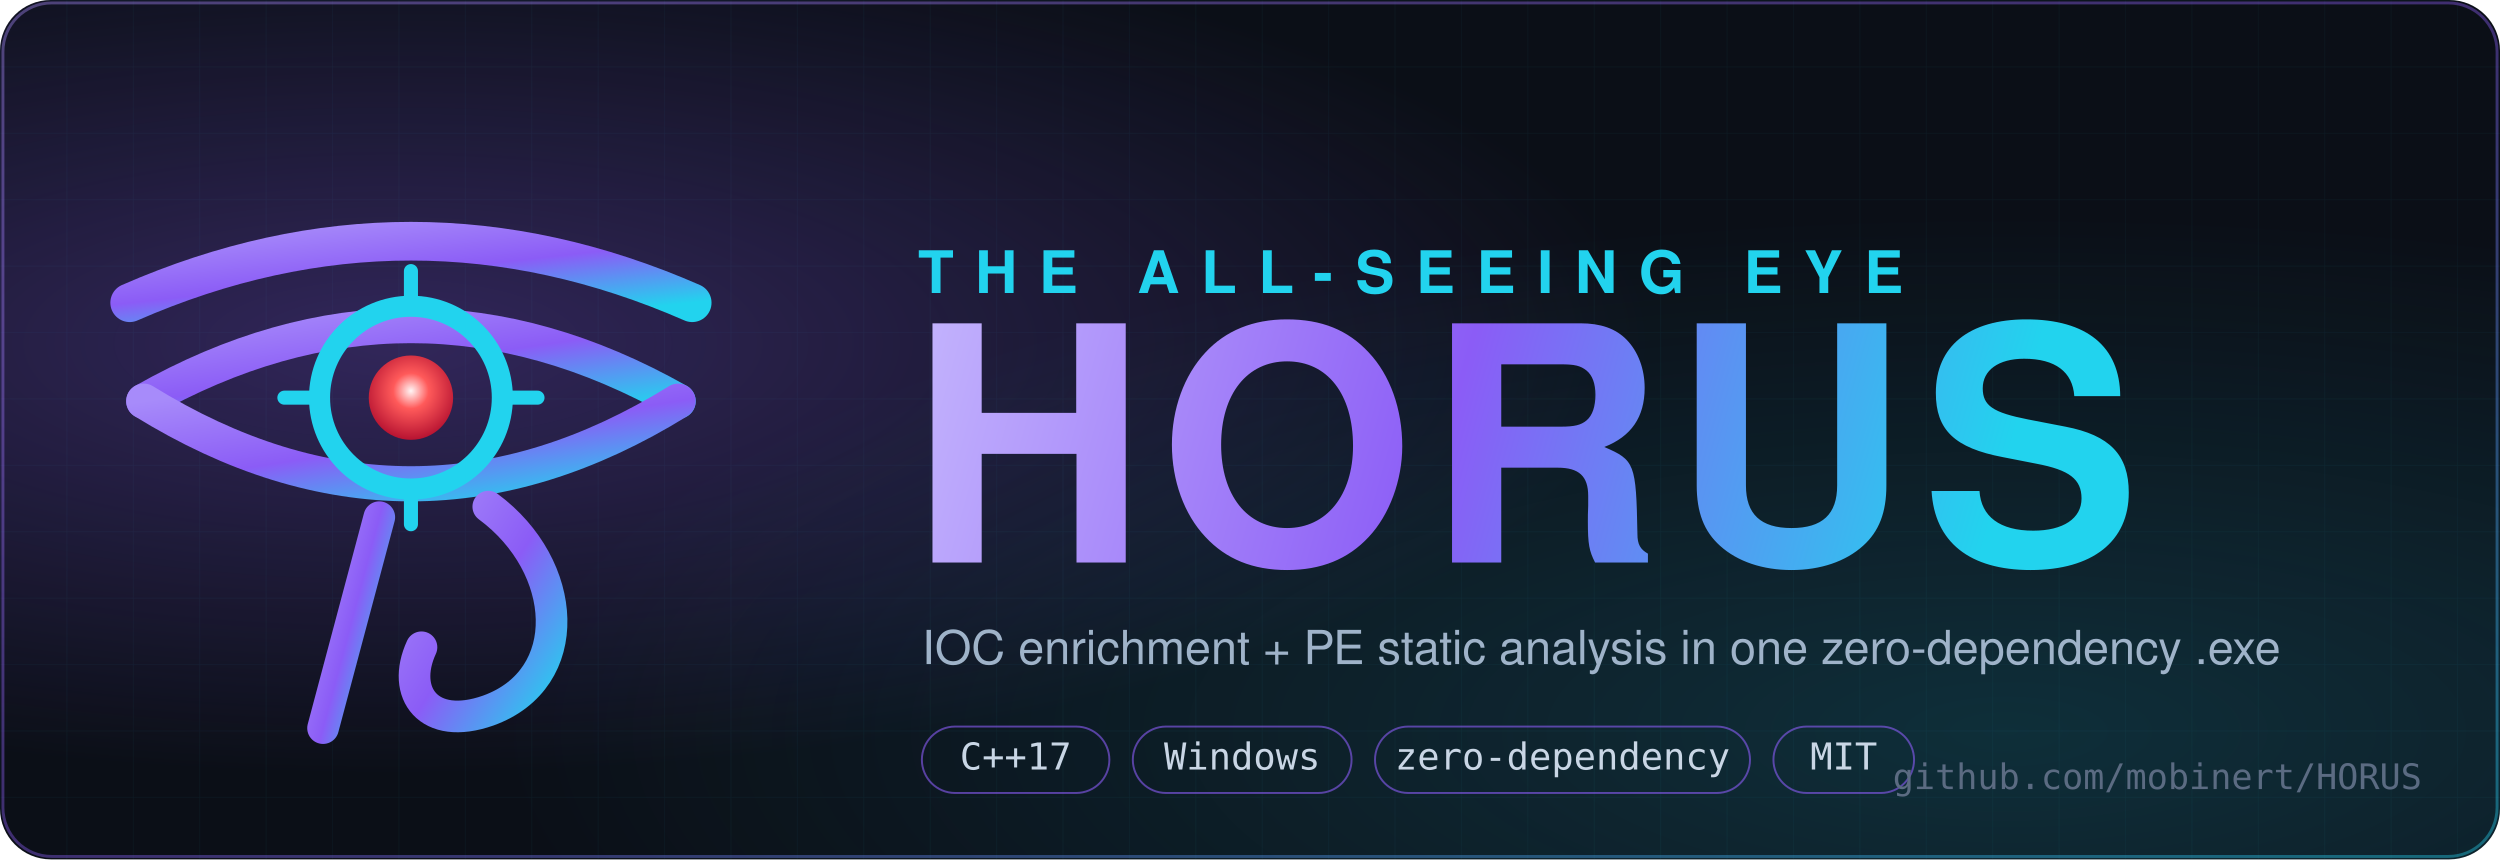
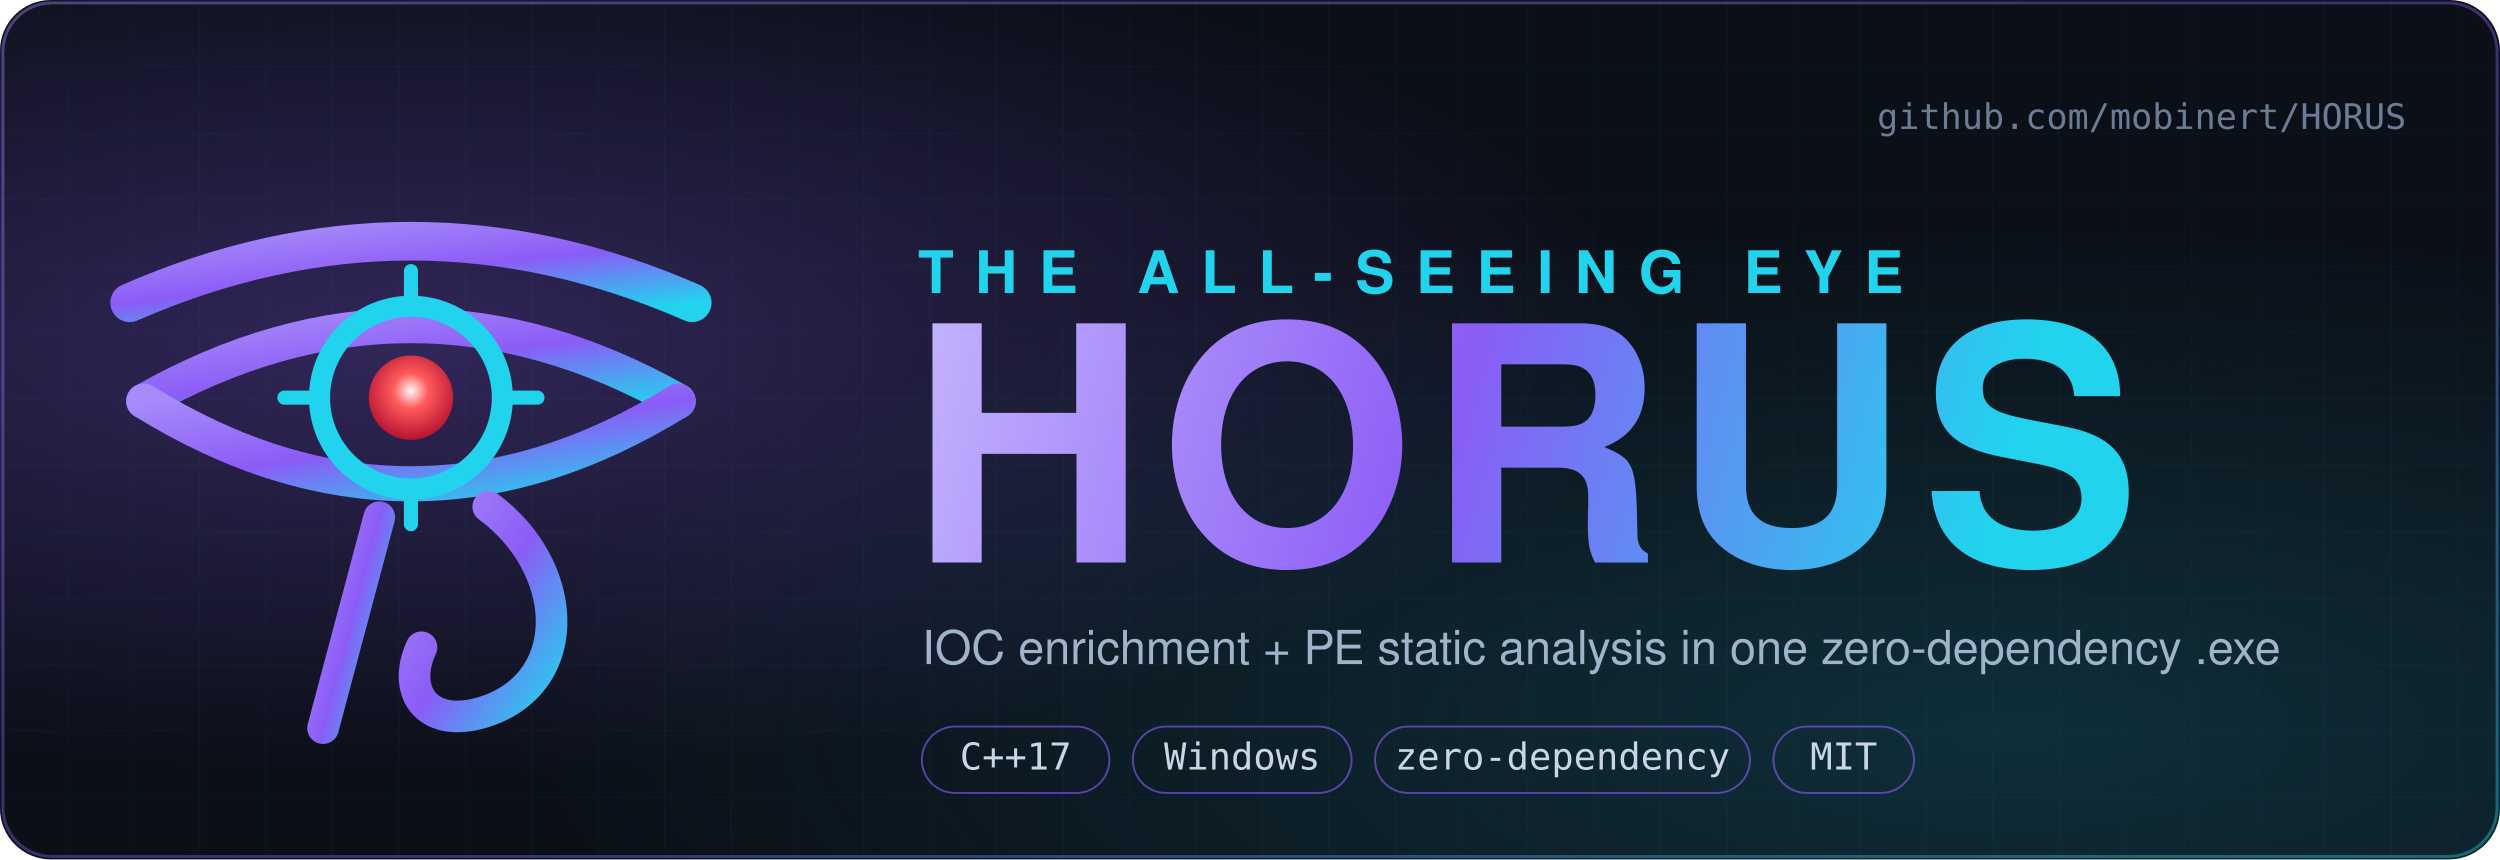
<svg xmlns="http://www.w3.org/2000/svg" viewBox="0 0 1280 440" width="1280" height="440" role="img" aria-label="HORUS — the all-seeing eye. IOC enrichment and PE static analysis in one zero-dependency Windows exe">
  <defs>
    <linearGradient id="hg" x1="0" y1="0" x2="1" y2="1">
      <stop offset="0" stop-color="#a78bfa" />
      <stop offset="0.5" stop-color="#8b5cf6" />
      <stop offset="1" stop-color="#22d3ee" />
    </linearGradient>
    <linearGradient id="hgtext" gradientUnits="userSpaceOnUse" x1="470" y1="150" x2="1010" y2="300">
      <stop offset="0" stop-color="#c4b5fd" />
      <stop offset="0.5" stop-color="#8b5cf6" />
      <stop offset="1" stop-color="#22d3ee" />
    </linearGradient>
    <radialGradient id="glowA" cx="0.16" cy="0.4" r="0.5">
      <stop offset="0" stop-color="#8b5cf6" stop-opacity="0.30" />
      <stop offset="1" stop-color="#8b5cf6" stop-opacity="0" />
    </radialGradient>
    <radialGradient id="glowB" cx="0.8" cy="0.85" r="0.6">
      <stop offset="0" stop-color="#22d3ee" stop-opacity="0.16" />
      <stop offset="1" stop-color="#22d3ee" stop-opacity="0" />
    </radialGradient>
    <radialGradient id="pupil" cx="0.5" cy="0.42" r="0.6">
      <stop offset="0" stop-color="#fff5f5" />
      <stop offset="0.35" stop-color="#ff5a5a" />
      <stop offset="1" stop-color="#b30f2f" />
    </radialGradient>
    <pattern id="grid" width="34" height="34" patternUnits="userSpaceOnUse">
      <path d="M34 0H0V34" fill="none" stroke="#22d3ee" stroke-width="0.6" stroke-opacity="0.06" />
    </pattern>
  </defs>
  <rect x="0" y="0" width="1280" height="440" rx="26" fill="#0b0f17" />
  <rect x="0" y="0" width="1280" height="440" rx="26" fill="url(#grid)" />
  <rect x="0" y="0" width="1280" height="440" rx="26" fill="url(#glowA)" />
  <rect x="0" y="0" width="1280" height="440" rx="26" fill="url(#glowB)" />
  <rect x="1.5" y="1.5" width="1277" height="437" rx="25" fill="none" stroke="url(#hg)" stroke-width="1.5" stroke-opacity="0.4" />
  <g transform="translate(-20,20) scale(0.9)" fill="none" stroke-linecap="round" stroke-linejoin="round">
    <path d="M96,150 Q256,80 416,150" stroke="url(#hg)" stroke-width="22" />
    <path d="M104,206 Q256,120 408,206" stroke="url(#hg)" stroke-width="20" />
    <path d="M104,206 Q256,300 408,206" stroke="url(#hg)" stroke-width="20" />
    <path d="M238,272 L206,392" stroke="url(#hg)" stroke-width="18" />
    <path d="M300,266 C346,300 350,364 300,382 C266,394 250,372 262,346" stroke="url(#hg)" stroke-width="18" />
    <circle cx="256" cy="204" r="52" stroke="#22d3ee" stroke-width="12" />
    <line x1="256" y1="132" x2="256" y2="152" stroke="#22d3ee" stroke-width="8" />
    <line x1="256" y1="256" x2="256" y2="276" stroke="#22d3ee" stroke-width="8" />
    <line x1="184" y1="204" x2="204" y2="204" stroke="#22d3ee" stroke-width="8" />
    <line x1="308" y1="204" x2="328" y2="204" stroke="#22d3ee" stroke-width="8" />
    <circle cx="256" cy="204" r="24" fill="url(#pupil)" />
  </g>
  <text x="470" y="150" font-family="Helvetica, Arial, sans-serif" font-size="30" font-weight="bold" letter-spacing="11" fill="#22d3ee">THE ALL-SEEING EYE</text>
  <text x="466" y="288" font-family="Helvetica, Arial, sans-serif" font-size="168" font-weight="bold" letter-spacing="6" fill="url(#hgtext)">HORUS</text>
  <text x="472" y="340" font-family="Helvetica, Arial, sans-serif" font-size="24" fill="#9fb3c9">IOC enrichment  +  PE static analysis  in one zero-dependency .exe</text>
  <g font-family="Menlo, monospace" font-size="19" fill="#c9d6e5">
    <rect x="472" y="372" width="96" height="34" rx="17" fill="none" stroke="#8b5cf6" stroke-opacity="0.6" />
    <text x="520" y="394" text-anchor="middle">C++17</text>
    <rect x="580" y="372" width="112" height="34" rx="17" fill="none" stroke="#8b5cf6" stroke-opacity="0.6" />
    <text x="636" y="394" text-anchor="middle">Windows</text>
    <rect x="704" y="372" width="192" height="34" rx="17" fill="none" stroke="#8b5cf6" stroke-opacity="0.6" />
    <text x="800" y="394" text-anchor="middle">zero-dependency</text>
    <rect x="908" y="372" width="72" height="34" rx="17" fill="none" stroke="#8b5cf6" stroke-opacity="0.6" />
    <text x="944" y="394" text-anchor="middle">MIT</text>
  </g>
-   <text x="1240" y="404" text-anchor="end" font-family="Menlo, monospace" font-size="18" fill="#5b6b82">github.com/mobinert/HORUS</text>
+   <text x="1232" y="66" text-anchor="end" font-family="Menlo, monospace" font-size="18" fill="#6b7d95">github.com/mobinert/HORUS</text>
</svg>
